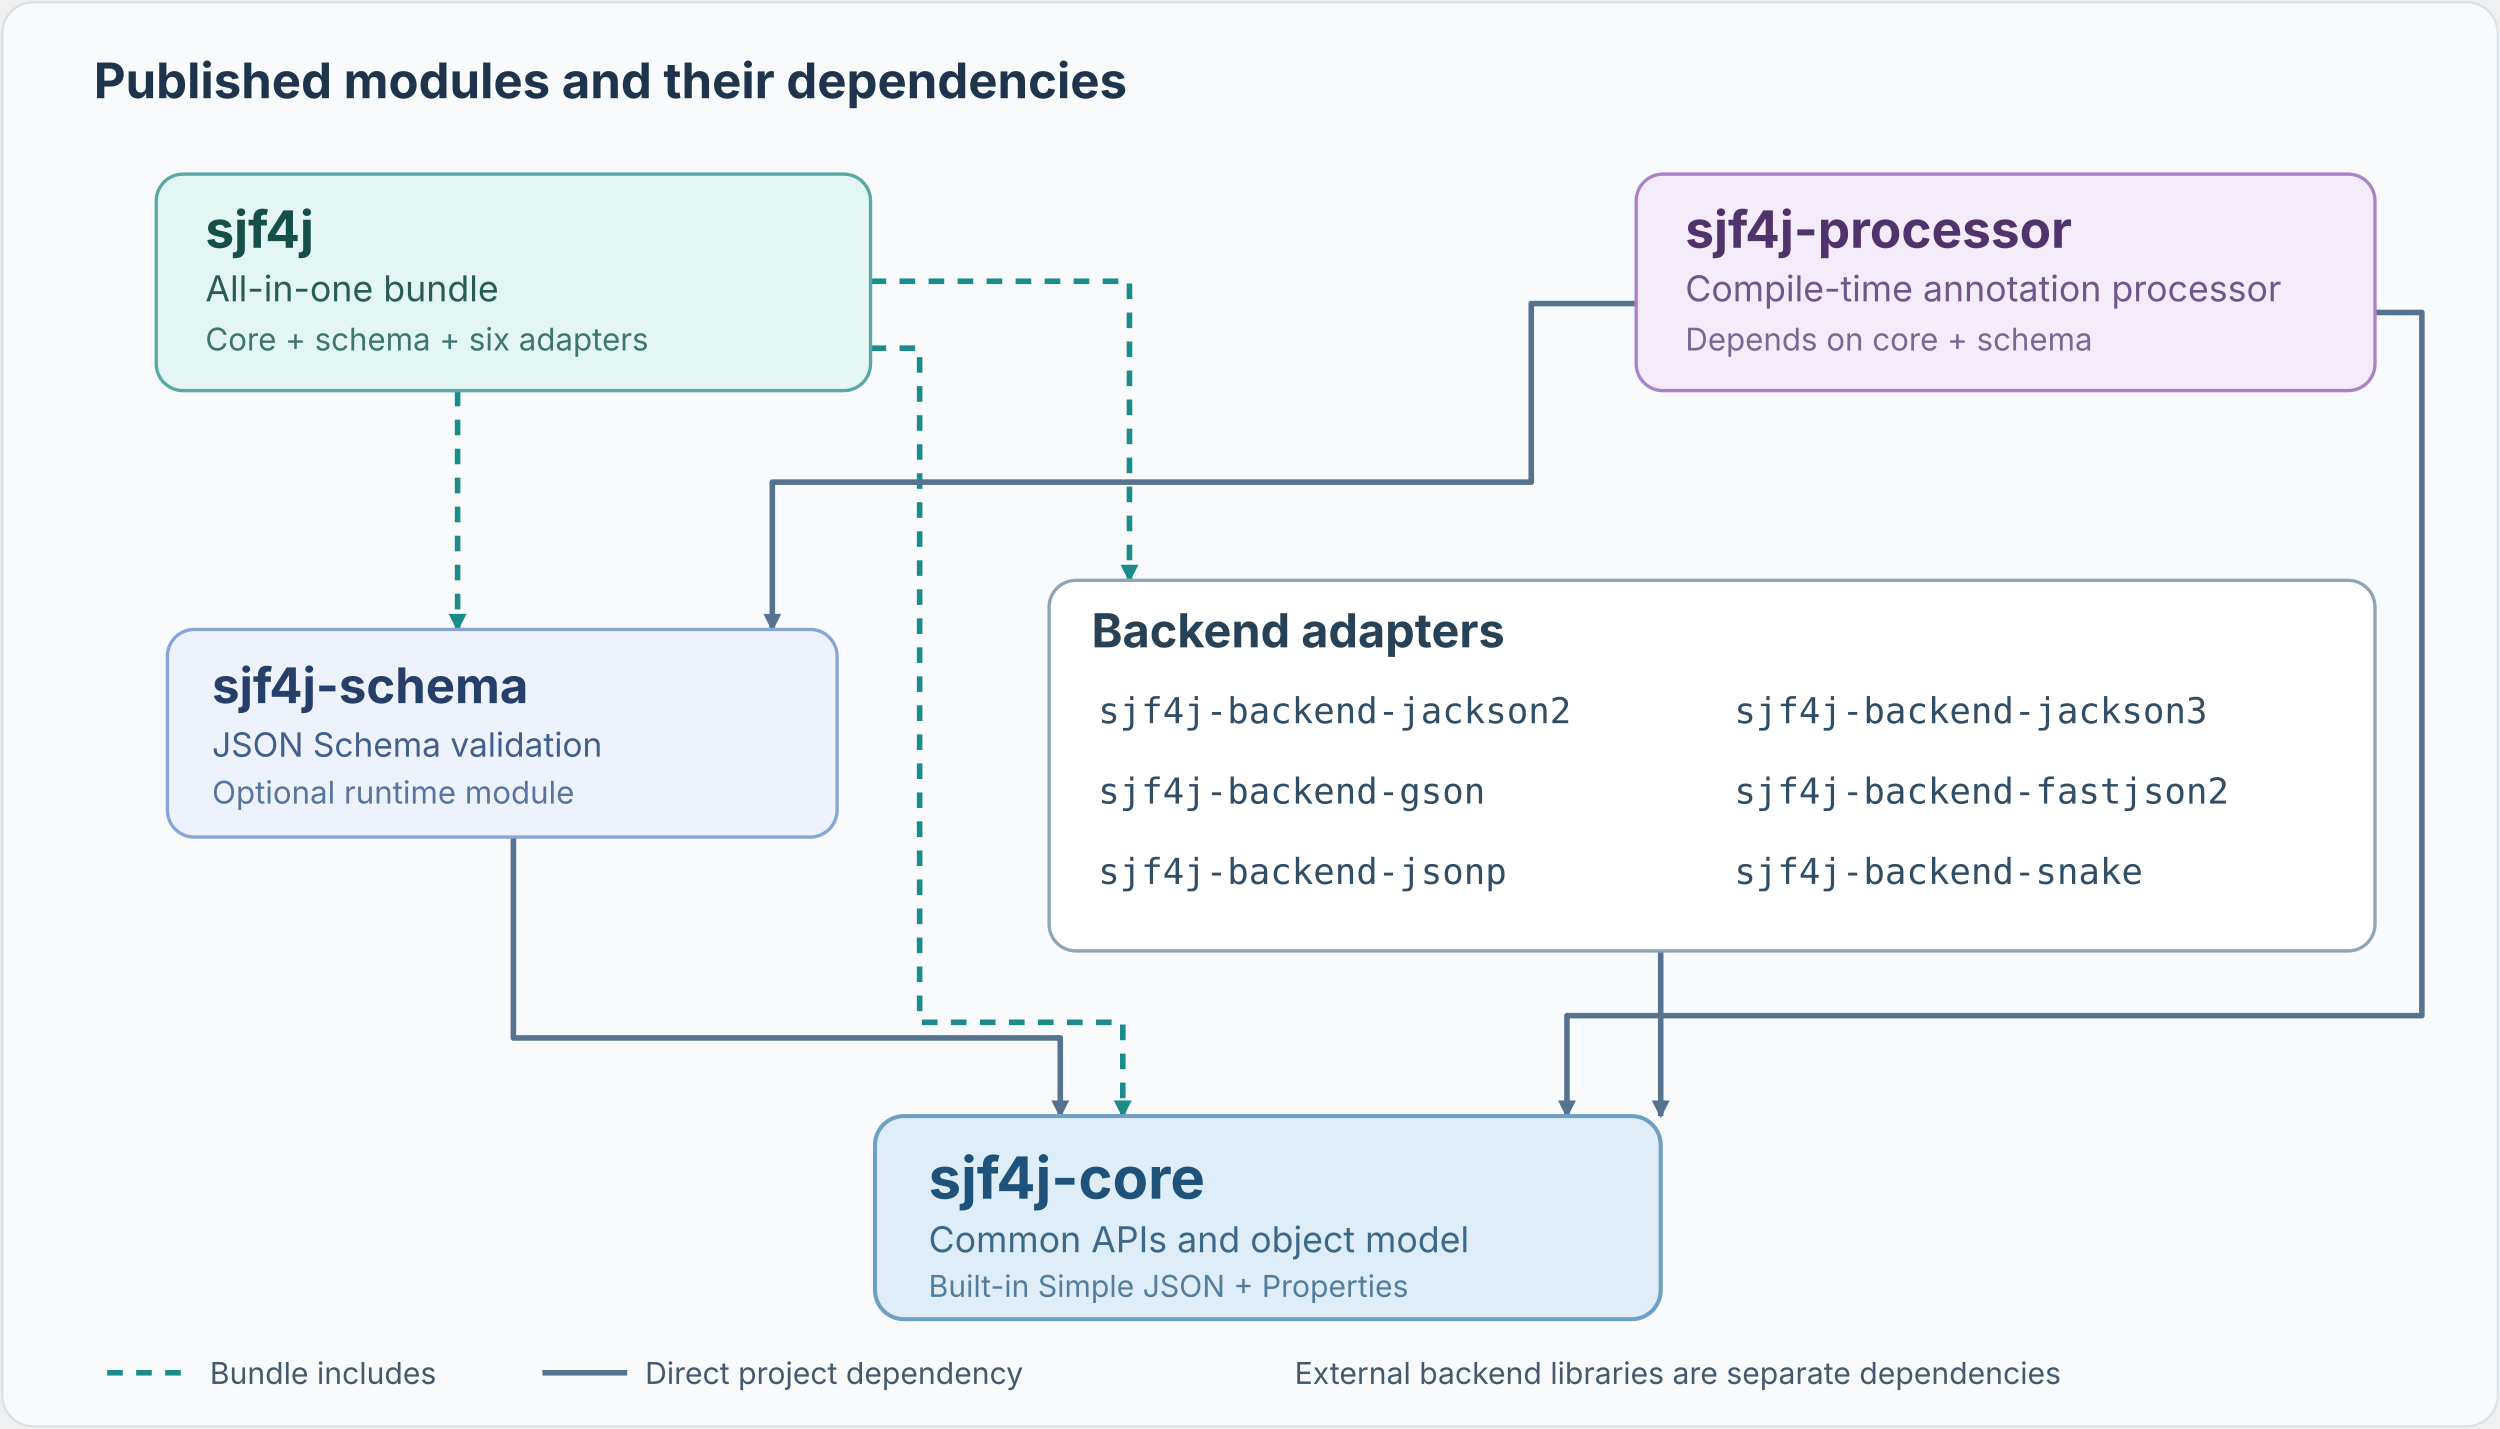
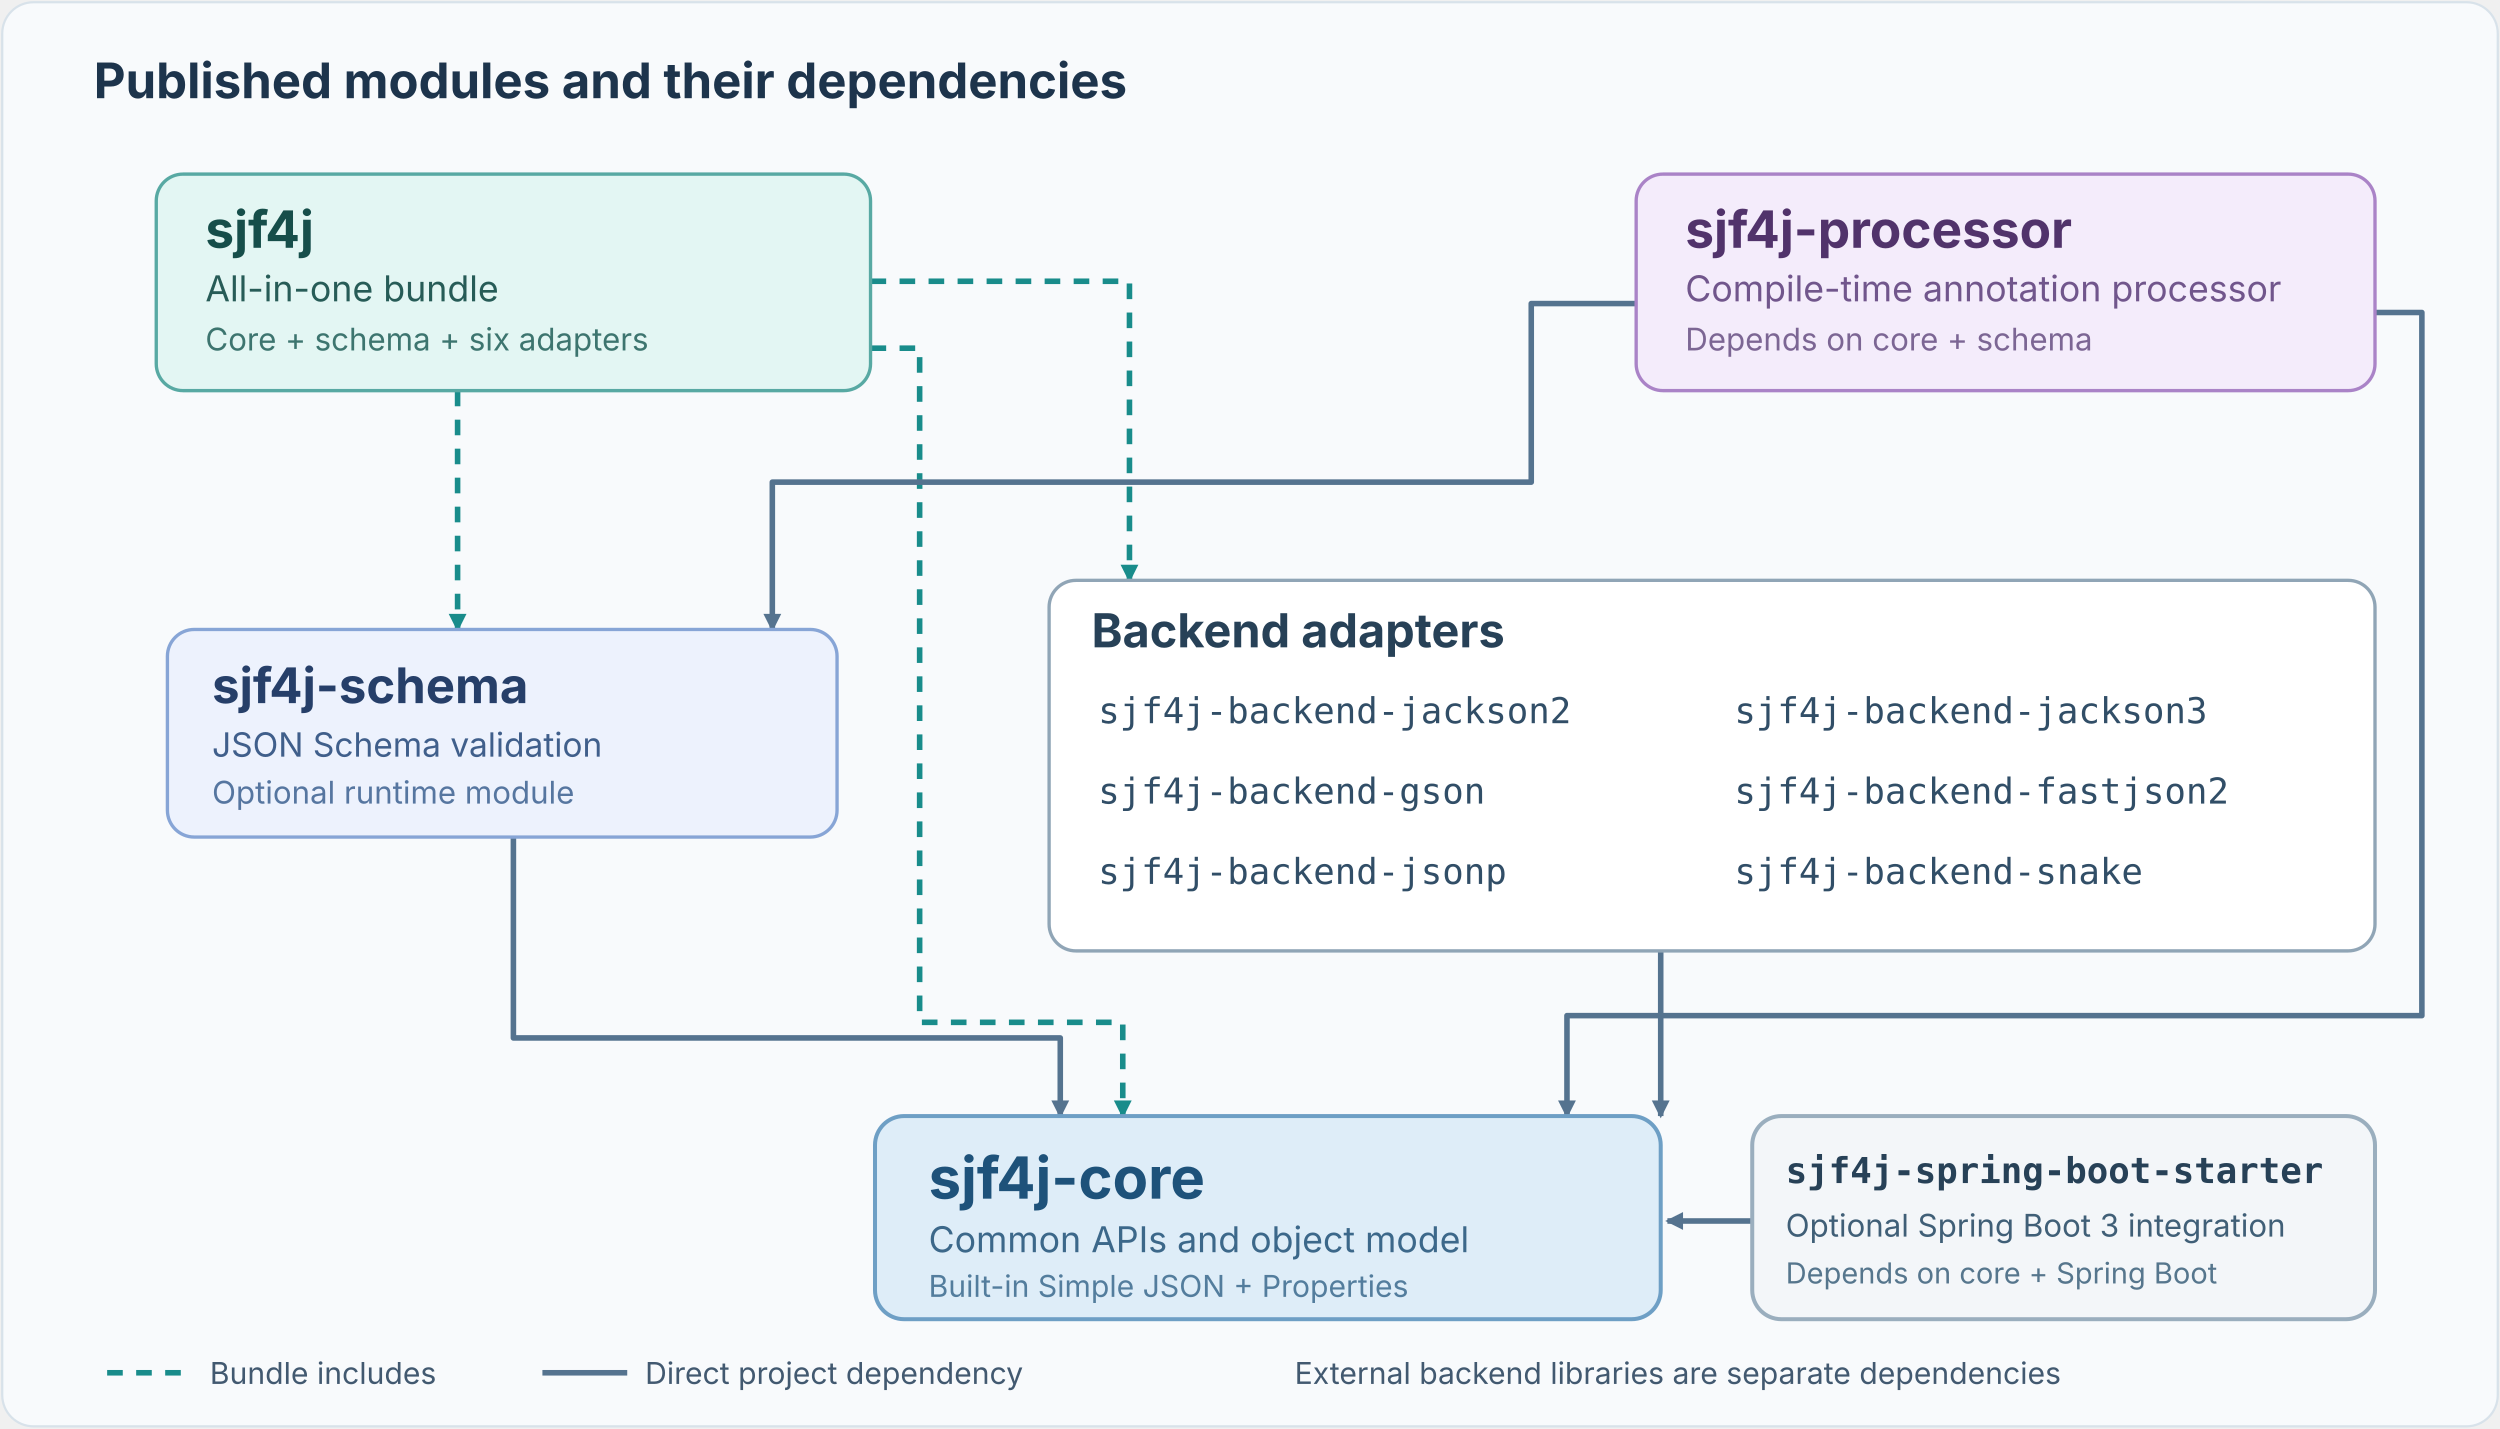
<svg xmlns="http://www.w3.org/2000/svg" viewBox="0 0 1120 640" role="img" aria-labelledby="title description">
  <defs>
    <marker id="arrow" markerWidth="10" markerHeight="10" refX="8" refY="5" orient="auto" markerUnits="userSpaceOnUse">
      <path d="M1 1 L9 5 L1 9 Z" fill="#55738f" />
    </marker>
    <marker id="include" markerWidth="10" markerHeight="10" refX="8" refY="5" orient="auto" markerUnits="userSpaceOnUse">
      <path d="M1 1 L9 5 L1 9 Z" fill="#198c8b" />
    </marker>
  </defs>
  <rect x="1" y="1" width="1118" height="638" rx="14" fill="#f8fafc" stroke="#d8e2ea" />
  <text x="42" y="44" font-family="system-ui, -apple-system, sans-serif" font-size="22" font-weight="700" fill="#1d344c">Published modules and their dependencies</text>
  <g fill="none" stroke-width="2.5" stroke-linejoin="round">
    <path d="M205 175 V282" stroke="#198c8b" stroke-dasharray="7 6" marker-end="url(#include)" />
    <path d="M390 126 H506 V260" stroke="#198c8b" stroke-dasharray="7 6" marker-end="url(#include)" />
    <path d="M390 156 H412 V458 H503 V500" stroke="#198c8b" stroke-dasharray="7 6" marker-end="url(#include)" />
    <path d="M733 136 H686 V216 H346 V282" stroke="#55738f" marker-end="url(#arrow)" />
    <path d="M1064 140 H1085 V455 H702 V500" stroke="#55738f" marker-end="url(#arrow)" />
    <path d="M230 375 V465 H475 V500" stroke="#55738f" marker-end="url(#arrow)" />
    <path d="M744 426 V500" stroke="#55738f" marker-end="url(#arrow)" />
+     <path d="M785 547 H747" stroke="#55738f" marker-end="url(#arrow)" />
  </g>
  <rect x="70" y="78" width="320" height="97" rx="12" fill="#e3f6f3" stroke="#58a9a3" stroke-width="1.5" />
  <text x="92" y="111" font-family="system-ui, -apple-system, sans-serif" font-size="23" font-weight="700" fill="#164e4a">sjf4j</text>
  <text x="92" y="135" font-family="system-ui, -apple-system, sans-serif" font-size="16" fill="#275c57">All-in-one bundle</text>
  <text x="92" y="157" font-family="system-ui, -apple-system, sans-serif" font-size="14" fill="#3d756f">Core + schema + six adapters</text>
  <rect x="733" y="78" width="331" height="97" rx="12" fill="#f4ecfb" stroke="#aa83c7" stroke-width="1.5" />
  <text x="755" y="111" font-family="system-ui, -apple-system, sans-serif" font-size="23" font-weight="700" fill="#51336b">sjf4j-processor</text>
  <text x="755" y="135" font-family="system-ui, -apple-system, sans-serif" font-size="16" fill="#71568c">Compile-time annotation processor</text>
  <text x="755" y="157" font-family="system-ui, -apple-system, sans-serif" font-size="14" fill="#7c6694">Depends on core + schema</text>
  <rect x="75" y="282" width="300" height="93" rx="12" fill="#edf2fd" stroke="#87a5d6" stroke-width="1.5" />
  <text x="95" y="315" font-family="system-ui, -apple-system, sans-serif" font-size="22" font-weight="700" fill="#263f69">sjf4j-schema</text>
  <text x="95" y="339" font-family="system-ui, -apple-system, sans-serif" font-size="15" fill="#405f8b">JSON Schema validation</text>
  <text x="95" y="360" font-family="system-ui, -apple-system, sans-serif" font-size="14" fill="#5676a0">Optional runtime module</text>
  <rect x="470" y="260" width="594" height="166" rx="12" fill="#fff" stroke="#90a5b6" stroke-width="1.5" />
  <text x="489" y="290" font-family="system-ui, -apple-system, sans-serif" font-size="21" font-weight="700" fill="#274157">Backend adapters</text>
  <g font-family="ui-monospace, SFMono-Regular, Menlo, Consolas, monospace" font-size="16" fill="#314e67">
    <text x="492" y="324">sjf4j-backend-jackson2</text>
    <text x="777" y="324">sjf4j-backend-jackson3</text>
    <text x="492" y="360">sjf4j-backend-gson</text>
    <text x="777" y="360">sjf4j-backend-fastjson2</text>
    <text x="492" y="396">sjf4j-backend-jsonp</text>
    <text x="777" y="396">sjf4j-backend-snake</text>
  </g>
  <rect x="392" y="500" width="352" height="91" rx="13" fill="#deedf8" stroke="#6e9fc5" stroke-width="1.8" />
  <text x="416" y="537" font-family="system-ui, -apple-system, sans-serif" font-size="26" font-weight="750" fill="#1e527a">sjf4j-core</text>
  <text x="416" y="561" font-family="system-ui, -apple-system, sans-serif" font-size="16" fill="#3c688a">Common APIs and object model</text>
  <text x="416" y="581" font-family="system-ui, -apple-system, sans-serif" font-size="13.5" fill="#537d9d">Built-in Simple JSON + Properties</text>
+   <rect x="785" y="500" width="279" height="91" rx="13" fill="#f3f6f9" stroke="#9aaebe" stroke-width="1.8" />
+   <text x="800" y="530" font-family="ui-monospace, SFMono-Regular, Menlo, Consolas, monospace" font-size="16" font-weight="700" fill="#274157">sjf4j-spring-boot-starter</text>
+   <text x="800" y="554" font-family="system-ui, -apple-system, sans-serif" font-size="14" fill="#405f77">Optional Spring Boot 3 integration</text>
+   <text x="800" y="575" font-family="system-ui, -apple-system, sans-serif" font-size="13" fill="#56768d">Depends on core + Spring Boot</text>
  <line x1="48" y1="615" x2="86" y2="615" stroke="#198c8b" stroke-width="2.5" stroke-dasharray="7 6" />
  <text x="94" y="620" font-family="system-ui, -apple-system, sans-serif" font-size="13.5" fill="#425970">Bundle includes</text>
  <line x1="243" y1="615" x2="281" y2="615" stroke="#55738f" stroke-width="2.5" />
  <text x="289" y="620" font-family="system-ui, -apple-system, sans-serif" font-size="13.5" fill="#425970">Direct project dependency</text>
  <text x="580" y="620" font-family="system-ui, -apple-system, sans-serif" font-size="13.5" fill="#425970">External backend libraries are separate dependencies</text>
</svg>
